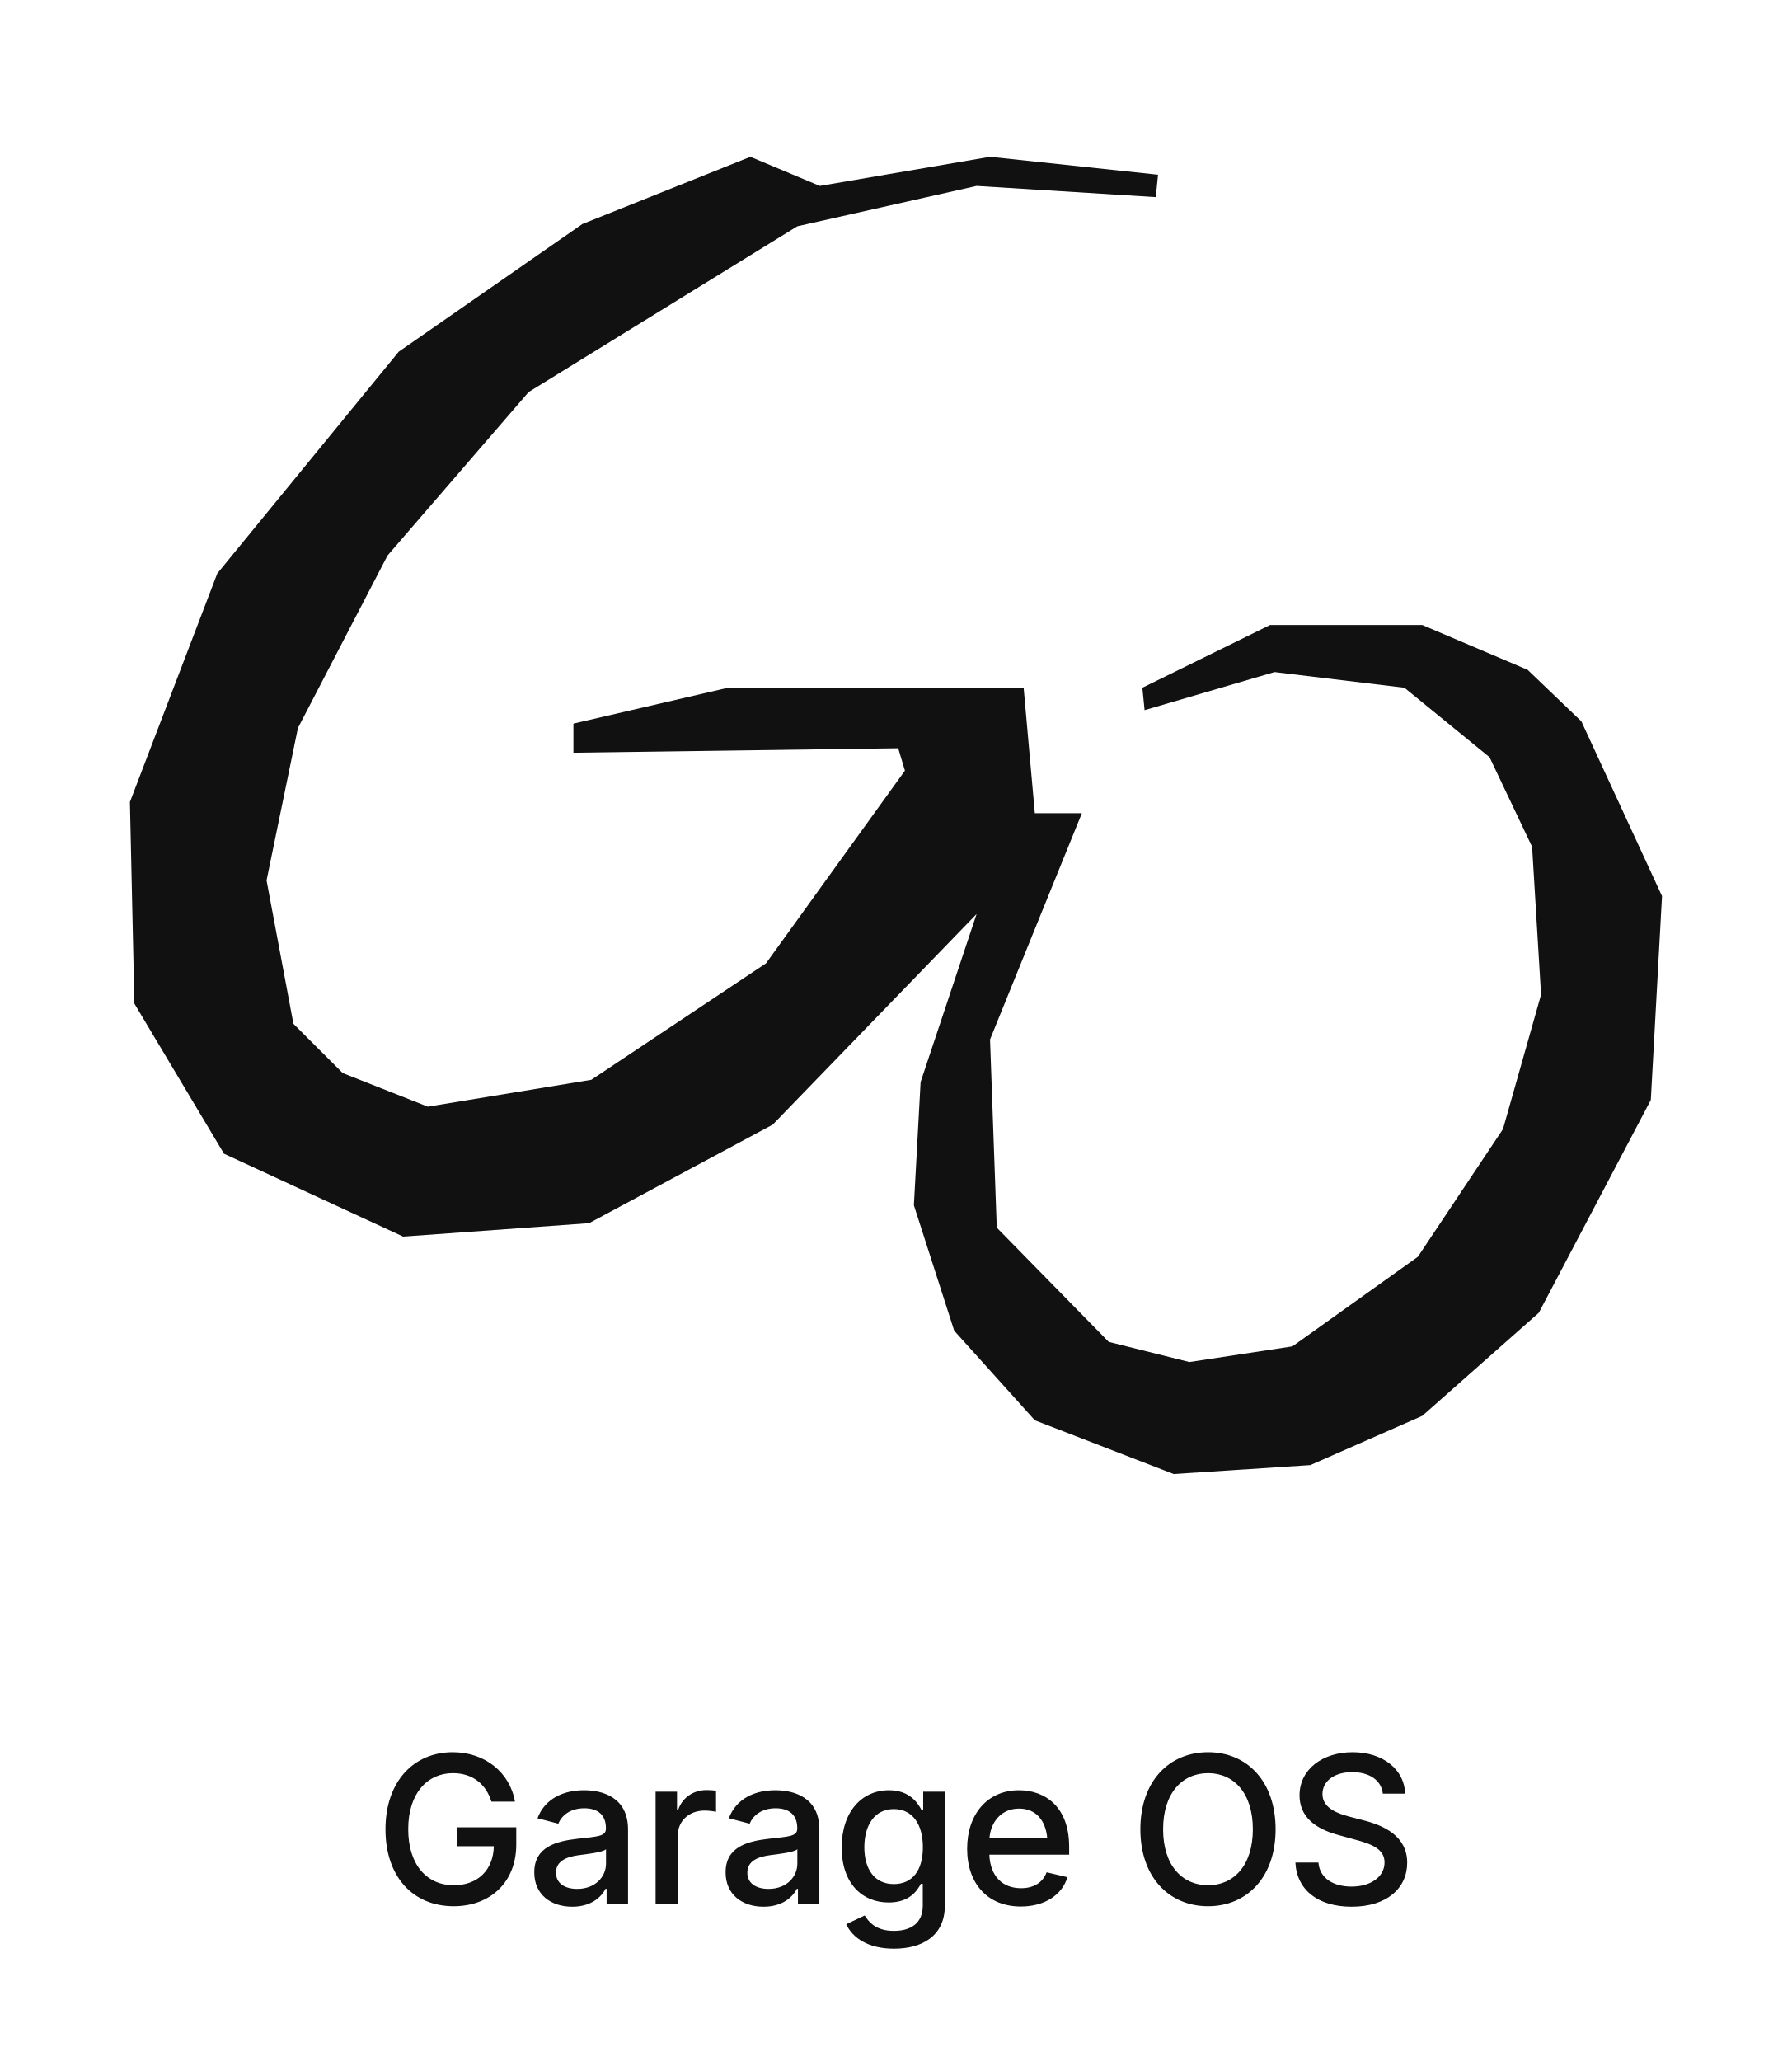
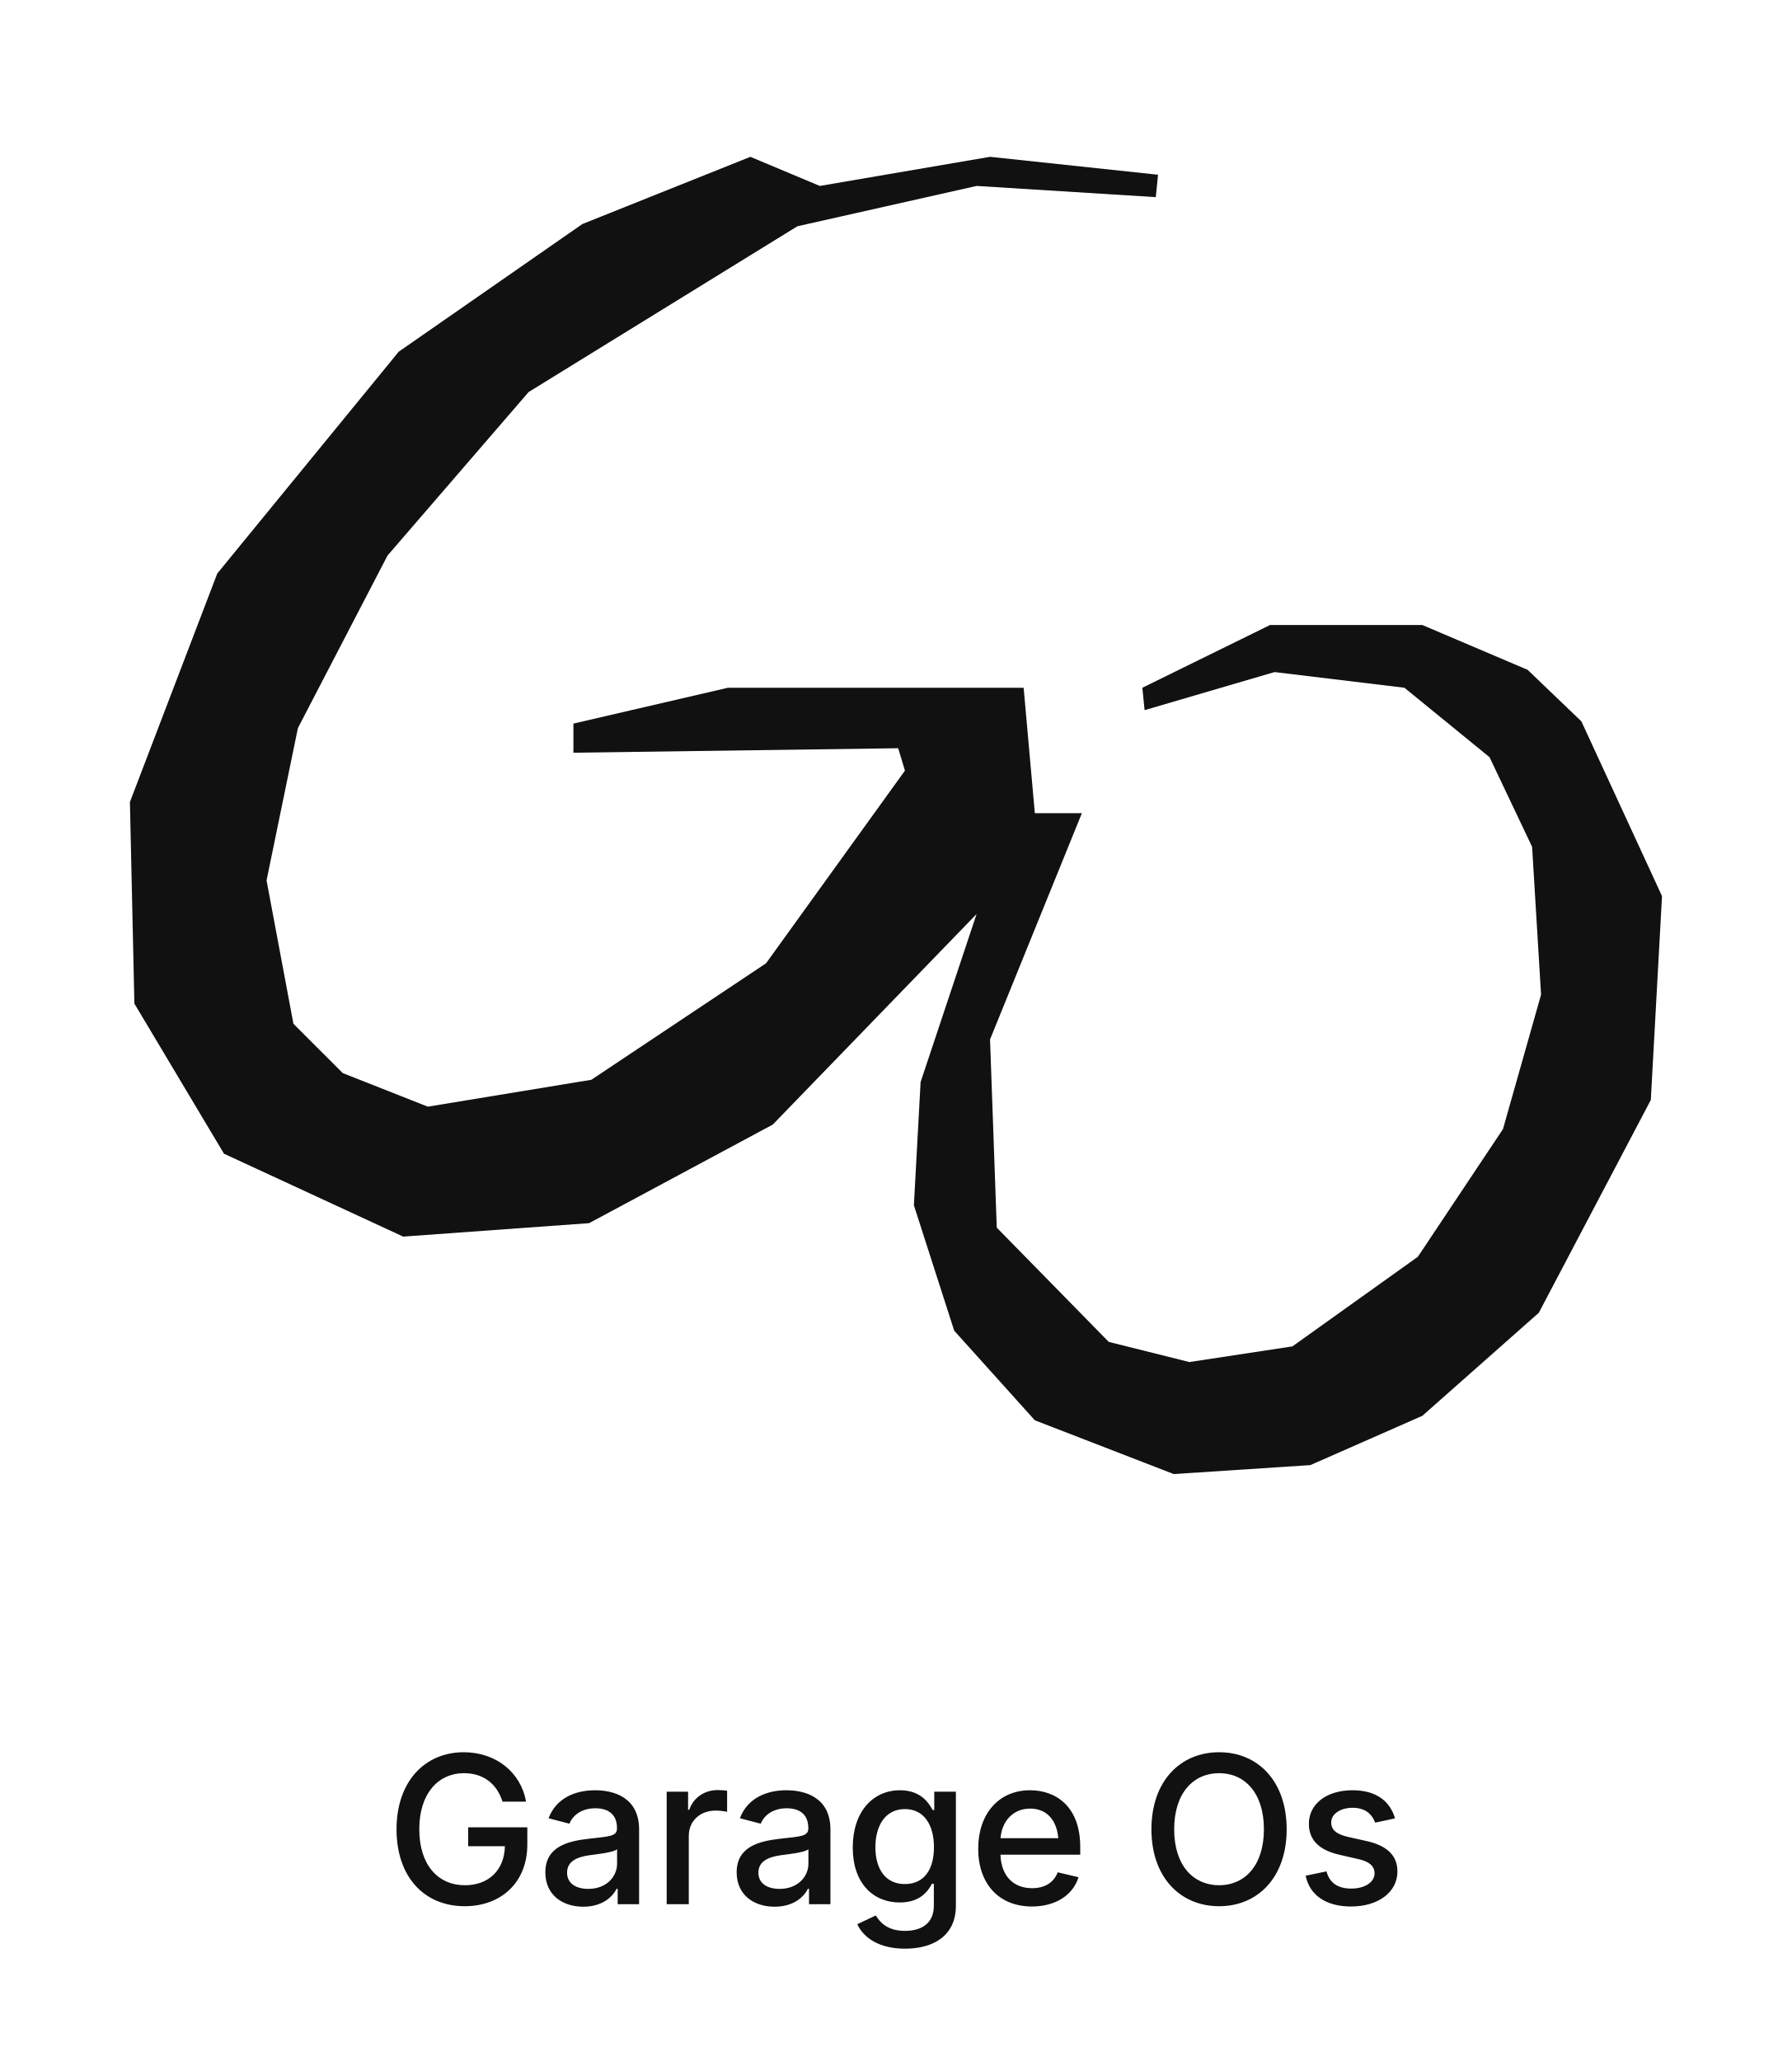
- <svg xmlns="http://www.w3.org/2000/svg" viewBox="0 0 800 920" role="img" aria-label="Garage OS">
+ <svg xmlns="http://www.w3.org/2000/svg" viewBox="0 0 800 920" role="img" aria-label="Garage Os">
  <g transform="translate(12 35)">
    <path d="M166 122L85 221L46 323L48 413L88 480L168 517L251 511L333 467L424 373L399 448L396 503L414 559L450 599L512 623L573 619L623 597L675 551L725 456L730 365L694 287L670 264L623 244L555 244L498 272L499 282L557 265L615 272L653 303L672 343L676 409L659 469L621 526L565 566L519 573L483 564L433 513L430 429L471 328L450 328L445 272L313 272L244 288L244 301L389 299L392 309L330 395L252 447L179 459L141 444L119 422L107 358L121 290L161 213L224 140L344 66L424 48L504 53L505 43L430 35L354 48L323 35L248 65Z" fill="#111111" fill-rule="evenodd" />
  </g>
-   <text x="400" y="850" text-anchor="middle" font-family="Inter, ui-sans-serif, system-ui, -apple-system, 'Segoe UI', Roboto, sans-serif" font-size="92" font-weight="500" letter-spacing="-1" fill="#111111">Garage OS</text>
+   <text x="400" y="850" text-anchor="middle" font-family="Inter, ui-sans-serif, system-ui, -apple-system, 'Segoe UI', Roboto, sans-serif" font-size="92" font-weight="500" letter-spacing="-1" fill="#111111">Garage Os</text>
</svg>
